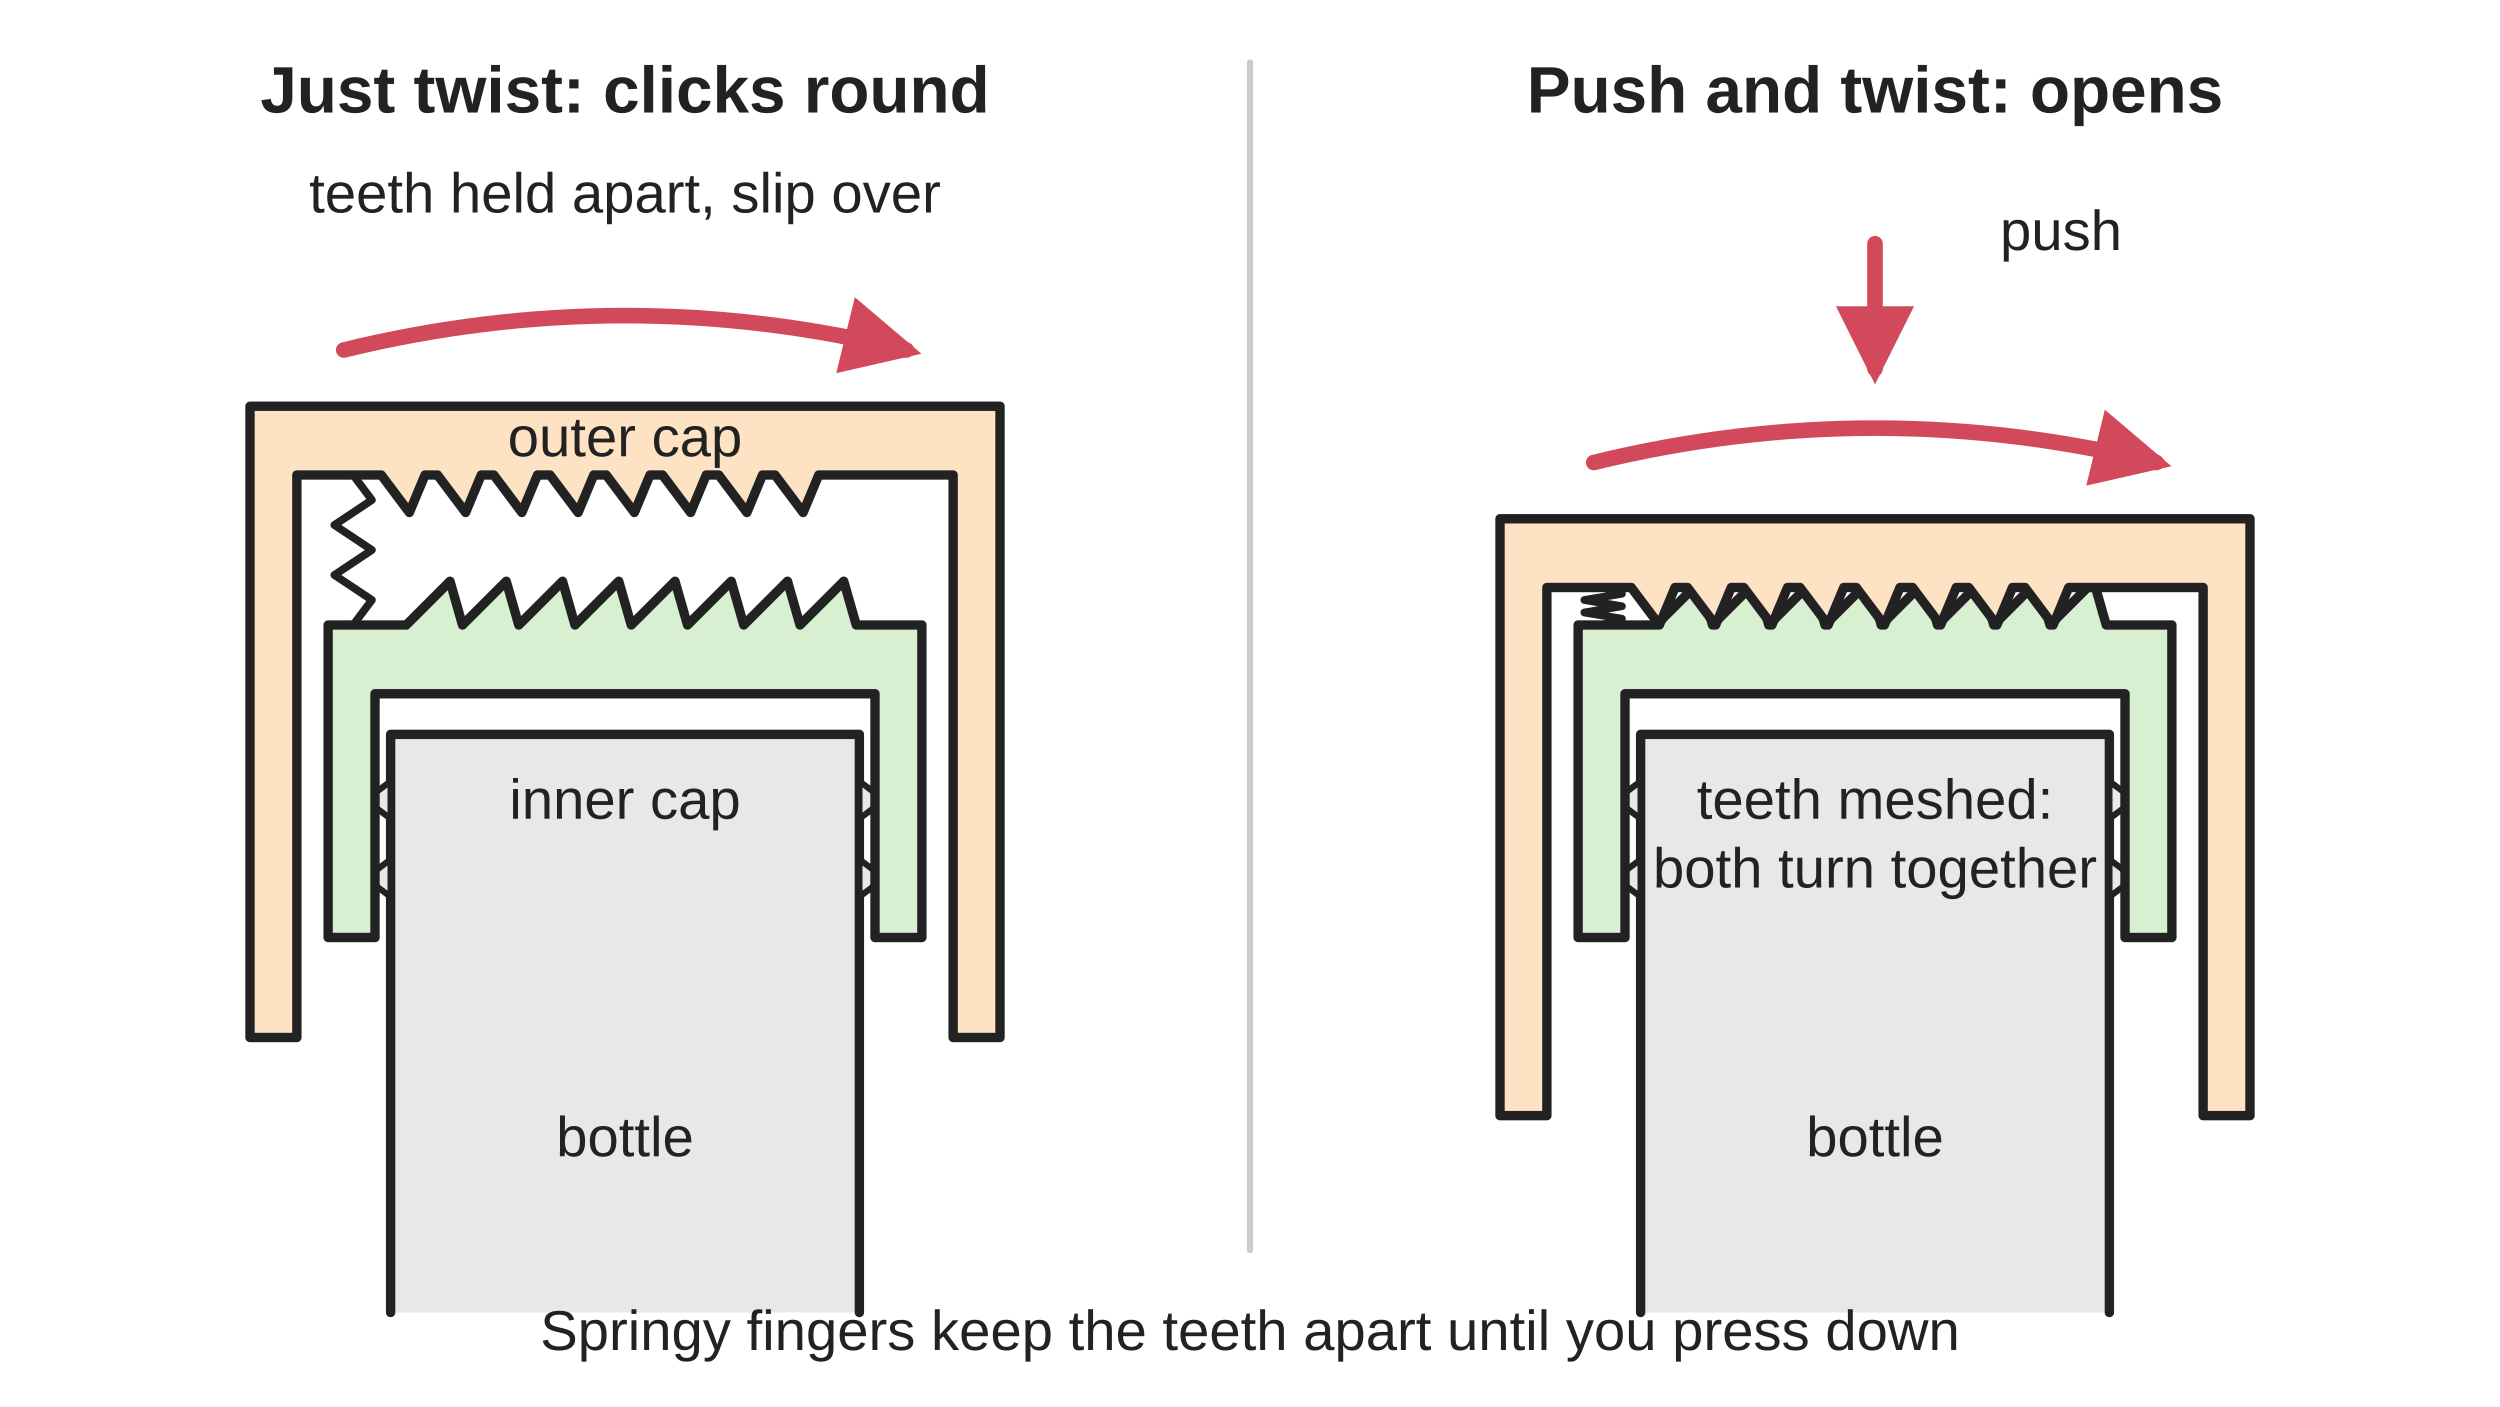
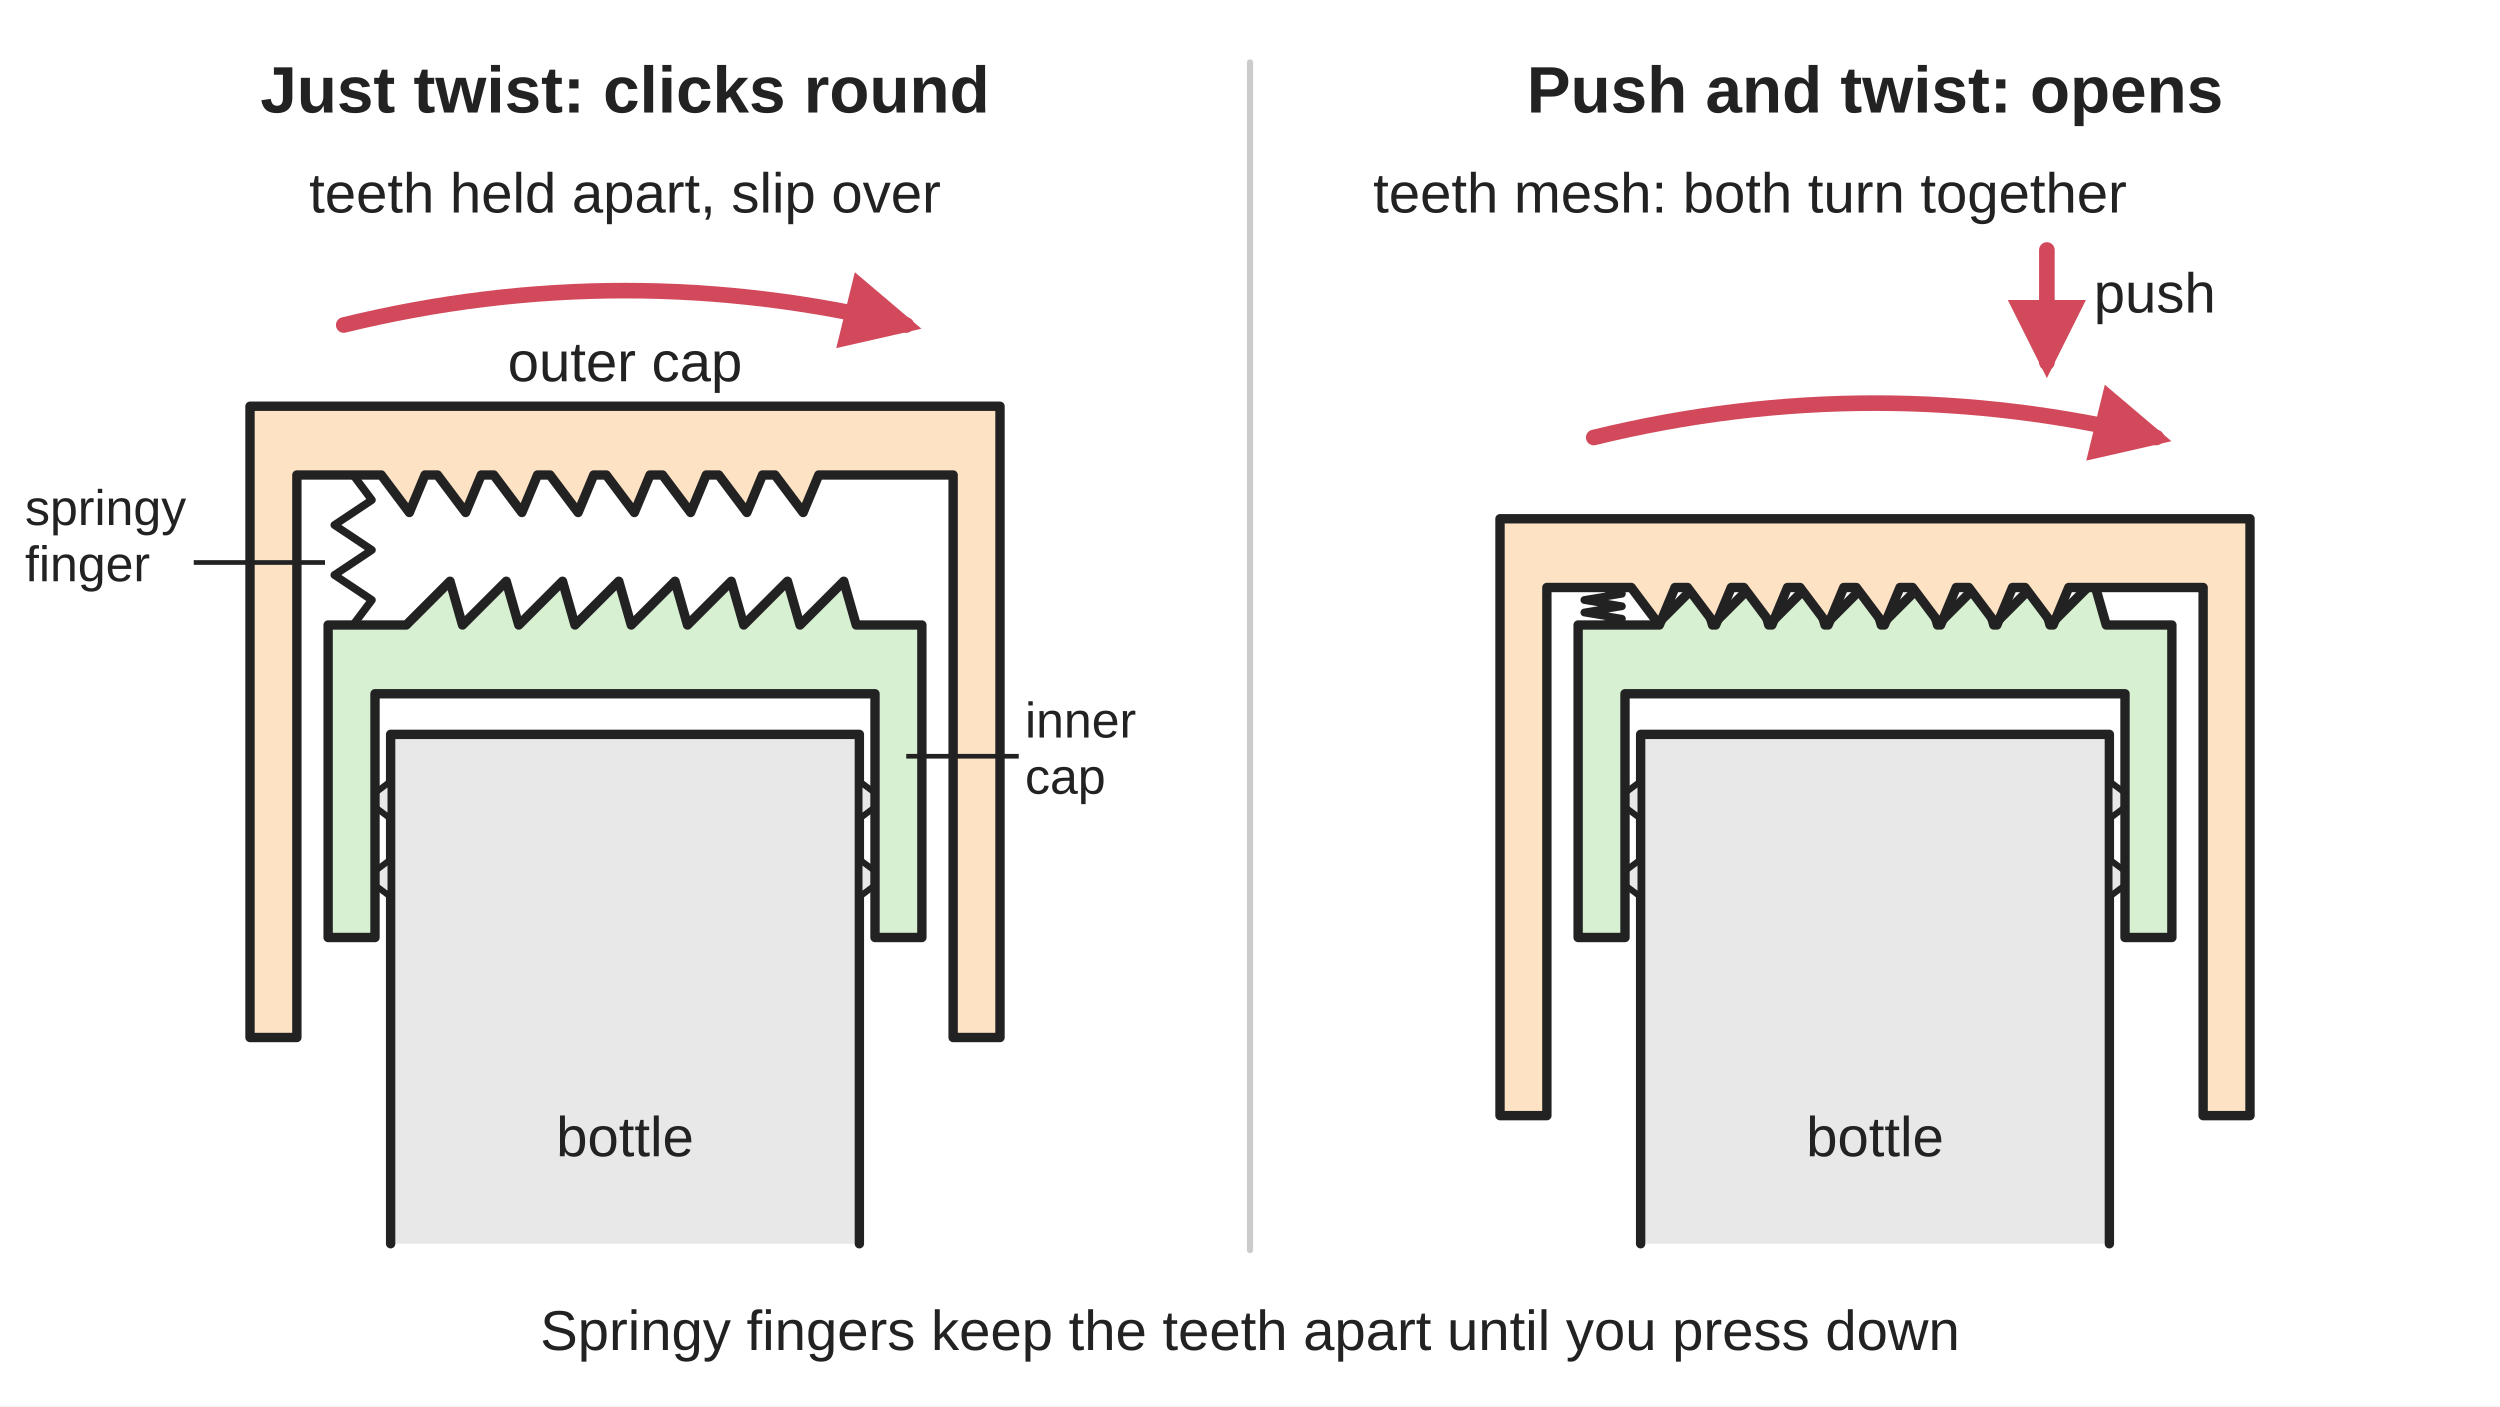
<svg xmlns="http://www.w3.org/2000/svg" viewBox="0 0 800 450" width="800" height="450" role="img">
  <rect width="800" height="450" fill="#ffffff" />
  <defs>
    <marker id="ah" viewBox="0 0 10 10" refX="8" refY="5" markerWidth="5" markerHeight="5" orient="auto-start-reverse">
      <path d="M0,0 L10,5 L0,10 z" fill="#d1495b" />
    </marker>
  </defs>
  <g stroke-linejoin="round" stroke-linecap="round">
    <line x1="400" y1="20" x2="400" y2="400" stroke="#cccccc" stroke-width="2" />
-     <path d="M125,420 L125,235 L275,235 L275,420" fill="#e8e8e8" stroke="#222" stroke-width="3" />
+     <path d="M125,398 L125,235 L275,235 L275,398" fill="#e8e8e8" stroke="#222" stroke-width="3" />
    <polygon points="125,250 117,256 125,262" fill="#e8e8e8" stroke="#222" stroke-width="2" />
    <polygon points="275,250 283,256 275,262" fill="#e8e8e8" stroke="#222" stroke-width="2" />
    <polygon points="125,275 117,281 125,287" fill="#e8e8e8" stroke="#222" stroke-width="2" />
    <polygon points="275,275 283,281 275,287" fill="#e8e8e8" stroke="#222" stroke-width="2" />
    <polygon points="105,300 105,200 130,200 144,186 148,200 162,186 166,200 180,186 184,200 198,186 202,200 216,186 220,200 234,186 238,200 252,186 256,200 270,186 274,200 295,200 295,300 280,300 280,222 120,222 120,300" fill="#d8f0d2" stroke="#222" stroke-width="3" />
    <polygon points="80,332 80,130 320,130 320,332 305,332 305,152 262,152 257,164 248,152 244,152 239,164 230,152 226,152 221,164 212,152 208,152 203,164 194,152 190,152 185,164 176,152 172,152 167,164 158,152 154,152 149,164 140,152 136,152 131,164 122,152 95,152 95,332" fill="#fde2c4" stroke="#222" stroke-width="3" />
    <polyline points="113,152 119,160 107,168 119,176 107,184 119,192 113,200" fill="none" stroke="#222" stroke-width="2.5" />
-     <path d="M110,112 Q200,90 290,112" fill="none" stroke="#d1495b" stroke-width="5" marker-end="url(#ah)" />
-     <path d="M525,420 L525,235 L675,235 L675,420" fill="#e8e8e8" stroke="#222" stroke-width="3" />
+     <path d="M110,104 Q200,82 290,104" fill="none" stroke="#d1495b" stroke-width="5" marker-end="url(#ah)" />
+     <path d="M525,398 L525,235 L675,235 L675,398" fill="#e8e8e8" stroke="#222" stroke-width="3" />
    <polygon points="525,250 517,256 525,262" fill="#e8e8e8" stroke="#222" stroke-width="2" />
    <polygon points="675,250 683,256 675,262" fill="#e8e8e8" stroke="#222" stroke-width="2" />
    <polygon points="525,275 517,281 525,287" fill="#e8e8e8" stroke="#222" stroke-width="2" />
    <polygon points="675,275 683,281 675,287" fill="#e8e8e8" stroke="#222" stroke-width="2" />
    <polygon points="505,300 505,200 530,200 544,186 548,200 562,186 566,200 580,186 584,200 598,186 602,200 616,186 620,200 634,186 638,200 652,186 656,200 670,186 674,200 695,200 695,300 680,300 680,222 520,222 520,300" fill="#d8f0d2" stroke="#222" stroke-width="3" />
    <polygon points="480,357 480,166 720,166 720,357 705,357 705,188 662,188 657,200 648,188 644,188 639,200 630,188 626,188 621,200 612,188 608,188 603,200 594,188 590,188 585,200 576,188 572,188 567,200 558,188 554,188 549,200 540,188 536,188 531,200 522,188 495,188 495,357" fill="#fde2c4" stroke="#222" stroke-width="3" />
    <polyline points="513,188 519,190 507,192 519,194 507,196 519,198 513,200" fill="none" stroke="#222" stroke-width="2.5" />
-     <path d="M510,148 Q600,126 690,148" fill="none" stroke="#d1495b" stroke-width="5" marker-end="url(#ah)" />
-     <line x1="600" y1="78" x2="600" y2="118" stroke="#d1495b" stroke-width="5" marker-end="url(#ah)" />
+     <path d="M510,140 Q600,118 690,140" fill="none" stroke="#d1495b" stroke-width="5" marker-end="url(#ah)" />
+     <line x1="655" y1="80" x2="655" y2="116" stroke="#d1495b" stroke-width="5" marker-end="url(#ah)" />
  </g>
  <g font-family="Arial, Helvetica, sans-serif" font-size="18" fill="#222" text-anchor="middle">
    <text x="200" y="36" font-size="21" font-weight="bold">Just twist: clicks round</text>
    <text x="600" y="36" font-size="21" font-weight="bold">Push and twist: opens</text>
    <text x="200" y="68">teeth held apart, slip over</text>
-     <text x="200" y="146">outer cap</text>
-     <text x="200" y="262">inner cap</text>
+     <text x="200" y="122">outer cap</text>
+     <text x="8" y="168" text-anchor="start" font-size="16">springy</text>
+     <text x="8" y="186" text-anchor="start" font-size="16">finger</text>
+     <line x1="62" y1="180" x2="104" y2="180" stroke="#222" stroke-width="1.5" />
+     <text x="328" y="236" text-anchor="start" font-size="16">inner</text>
+     <text x="328" y="254" text-anchor="start" font-size="16">cap</text>
+     <line x1="326" y1="242" x2="290" y2="242" stroke="#222" stroke-width="1.5" />
    <text x="200" y="370">bottle</text>
    <text x="40" y="218" text-anchor="start" font-size="16"> </text>
-     <text x="640" y="80" text-anchor="start">push</text>
-     <text x="600" y="262">teeth meshed:</text>
-     <text x="600" y="284">both turn together</text>
+     <text x="670" y="100" text-anchor="start">push</text>
+     <text x="560" y="68">teeth mesh: both turn together</text>
    <text x="600" y="370">bottle</text>
    <text x="400" y="432">Springy fingers keep the teeth apart until you press down</text>
  </g>
</svg>
